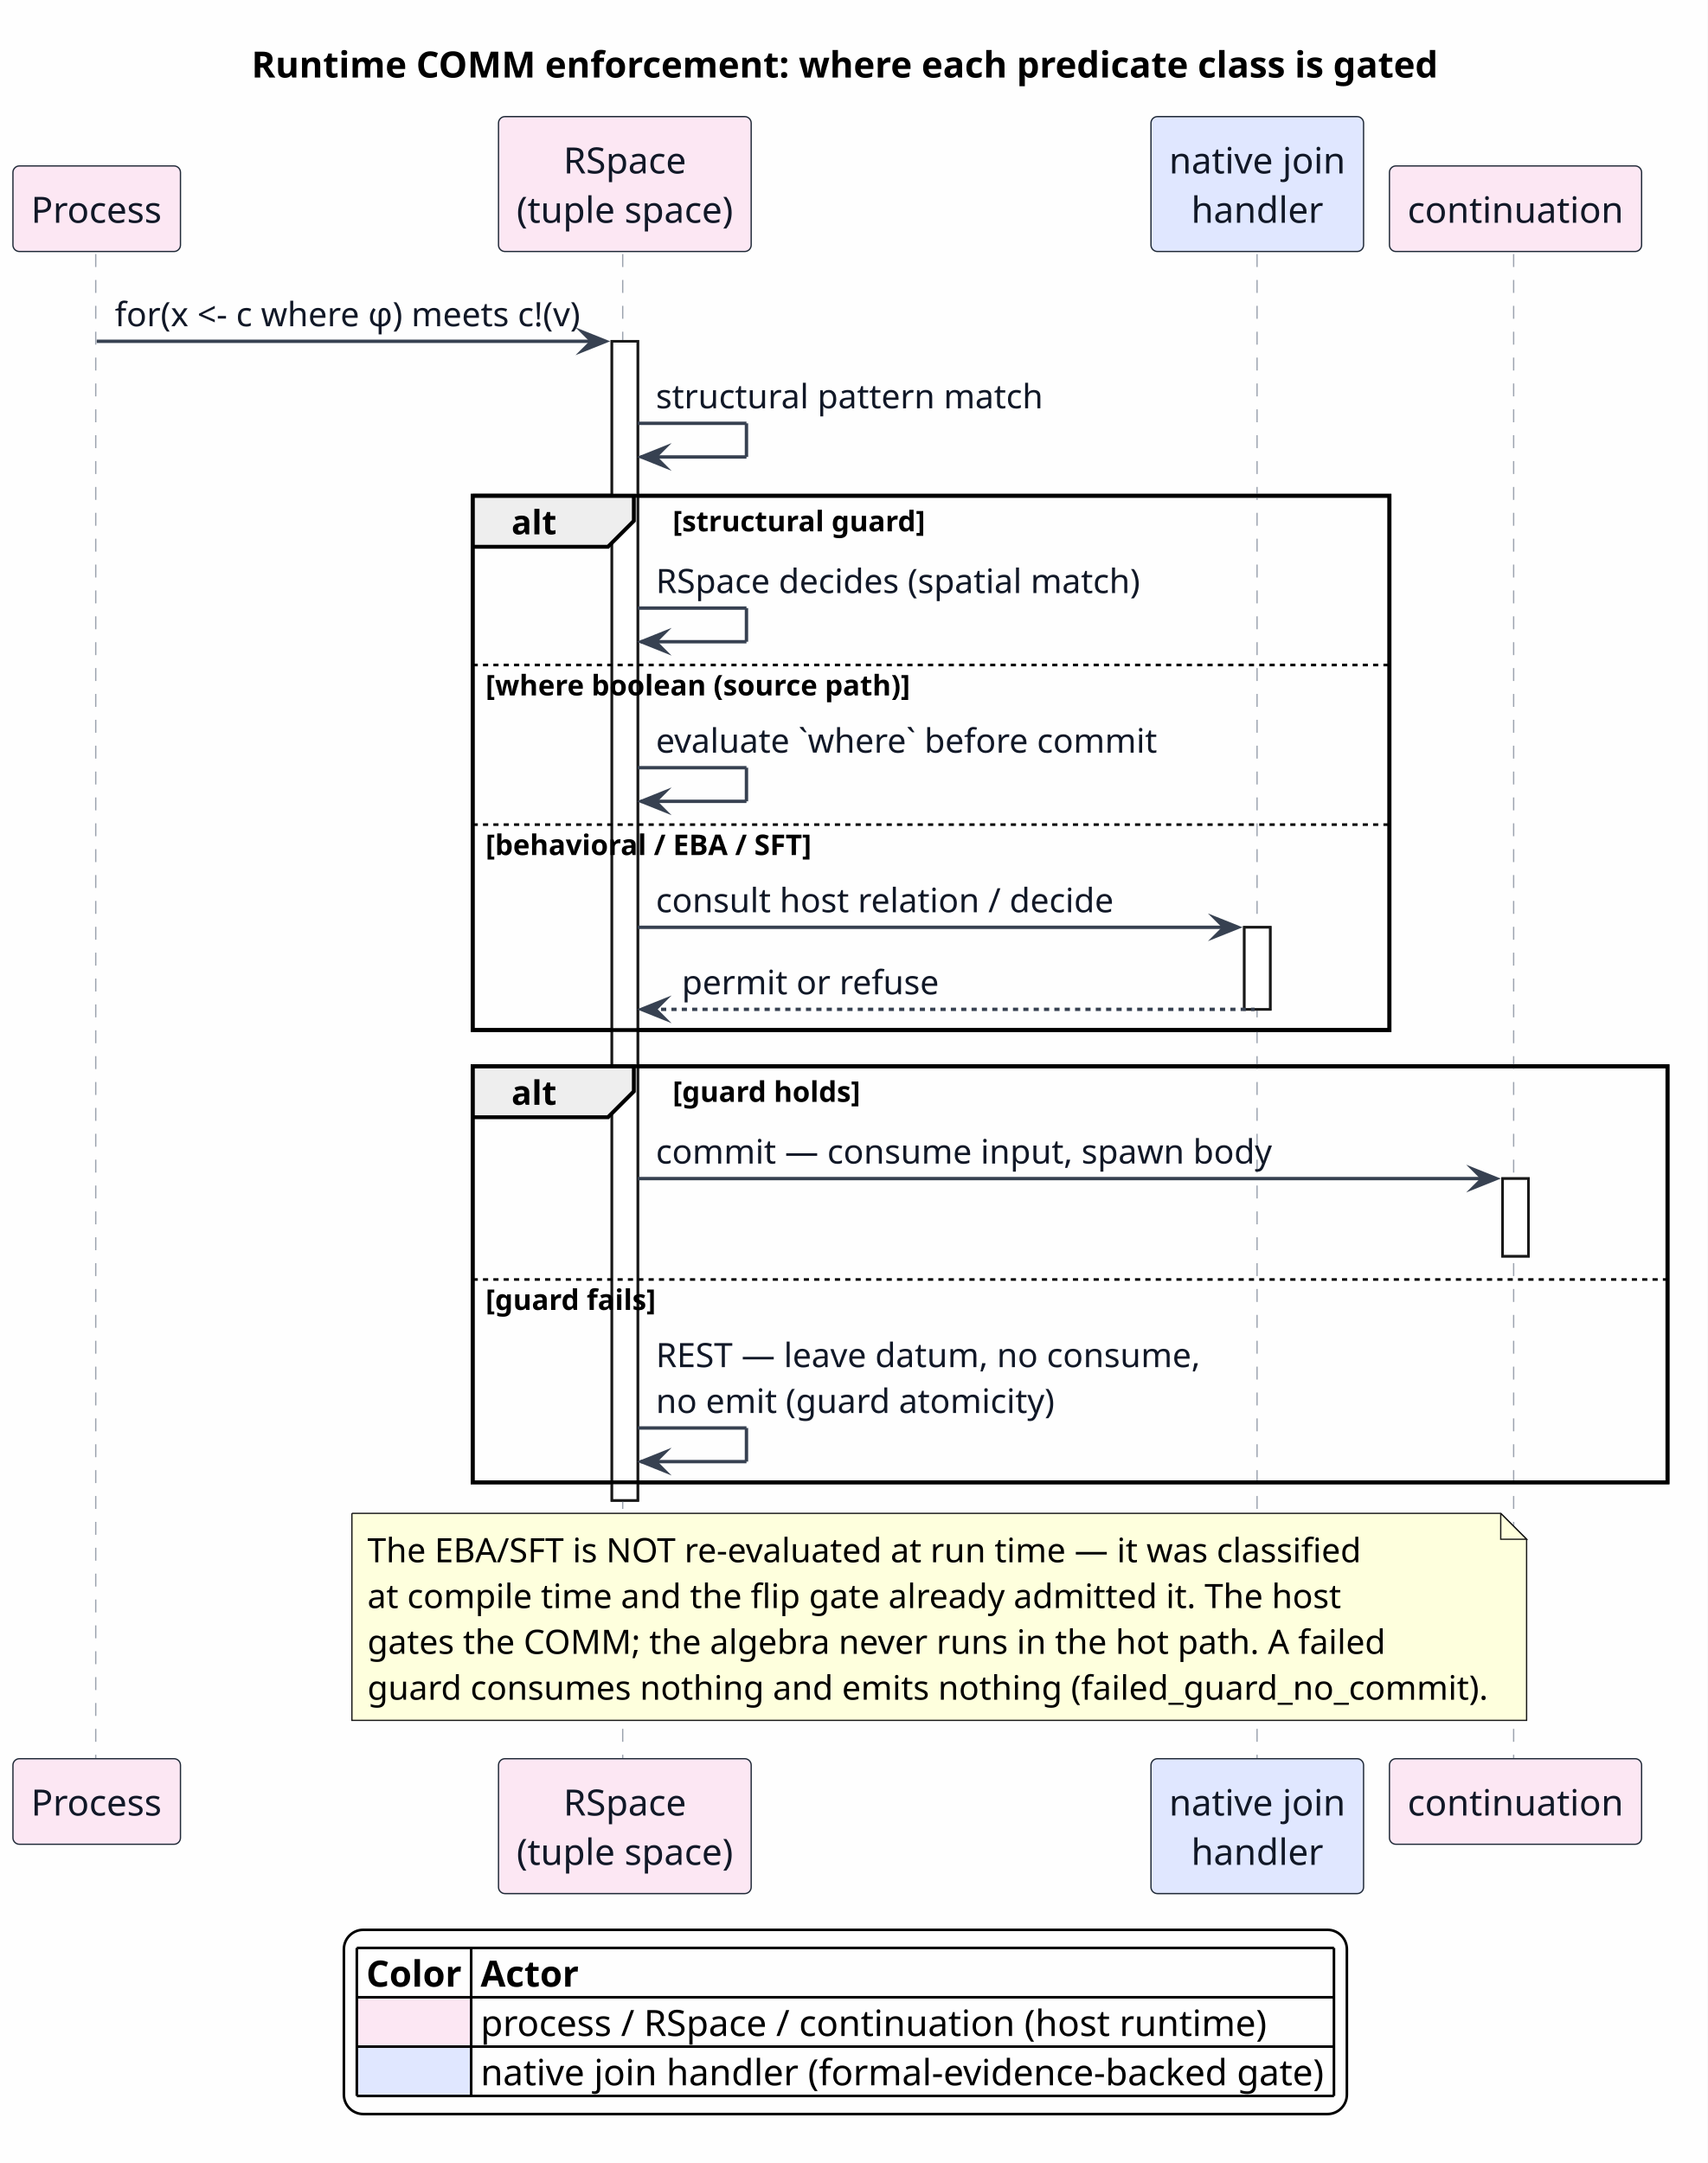
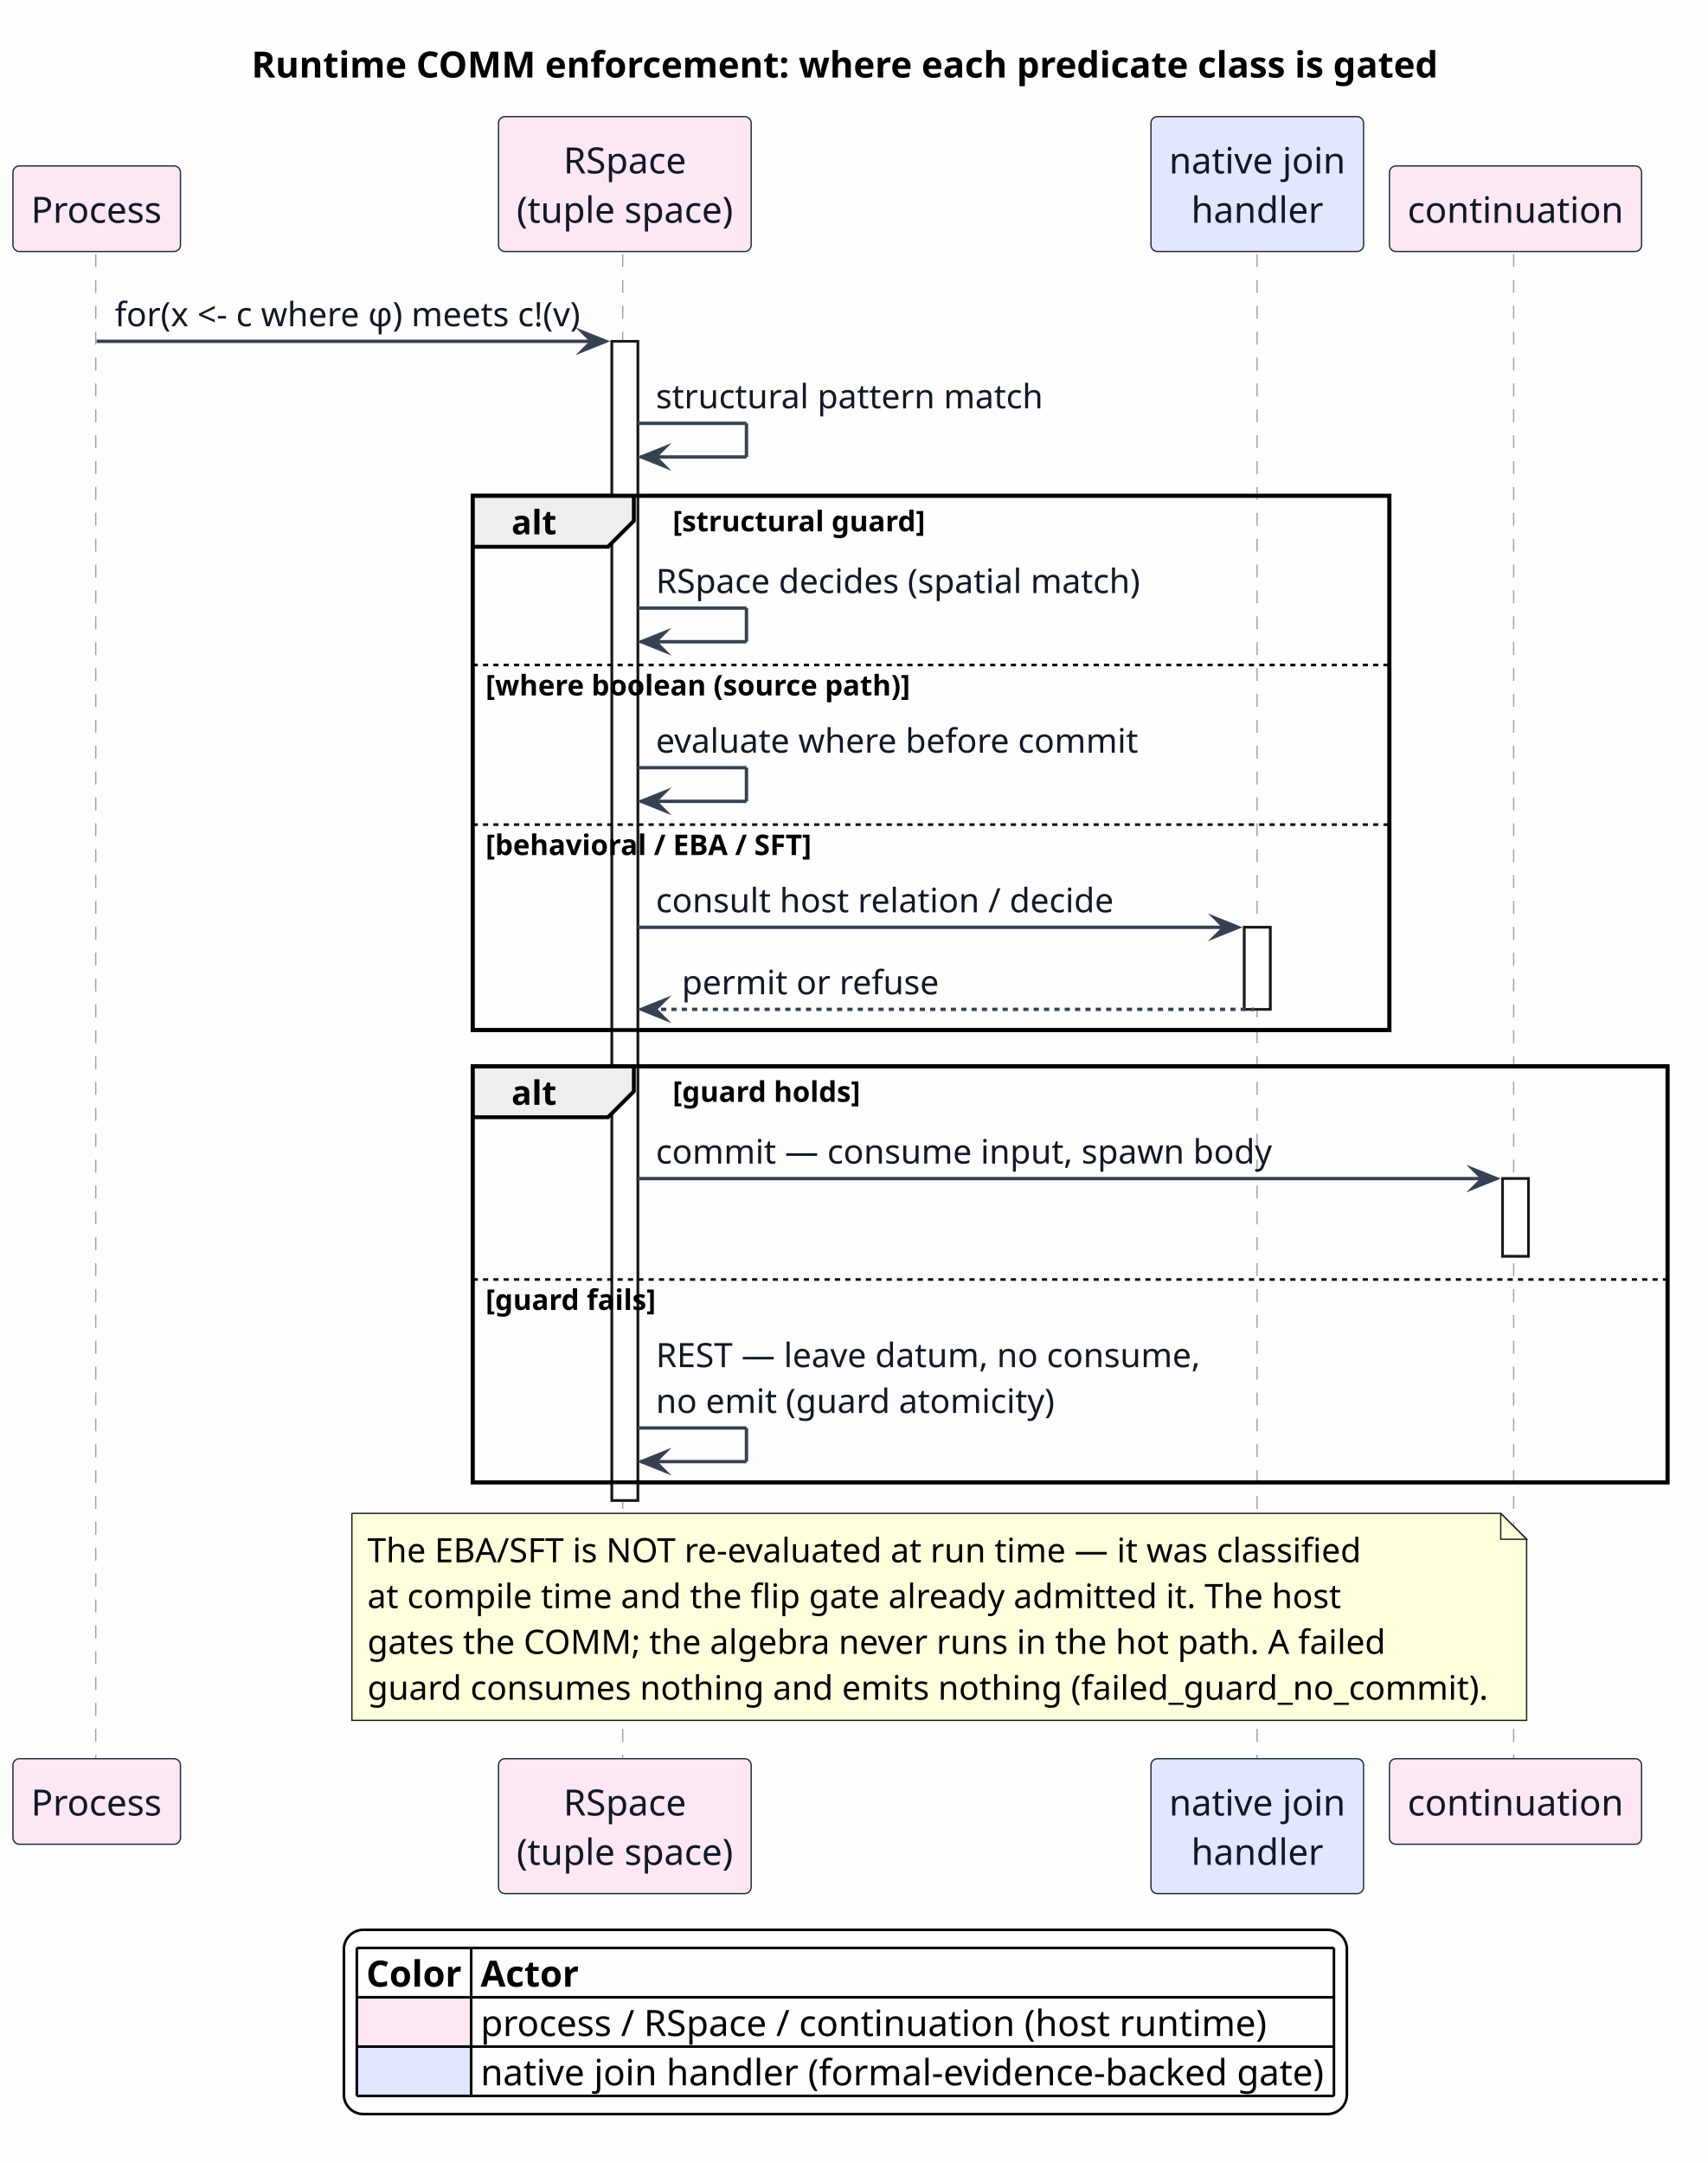
<svg xmlns="http://www.w3.org/2000/svg" contentStyleType="text/css" data-diagram-type="SEQUENCE" height="836px" preserveAspectRatio="none" style="width:660px;height:836px;background:#FEFEFE;" version="1.1" viewBox="0 0 660 836" width="660px" zoomAndPan="magnify">
  <defs />
  <g>
    <rect fill="#FEFEFE" height="836" style="stroke:none;stroke-width:1;" width="660" x="0" y="0" />
    <g class="title" data-source-line="1">
      <text fill="#000000" font-family="sans-serif" font-size="14" font-weight="700" lengthAdjust="spacing" textLength="459.058" x="97.193" y="29.966">Runtime COMM enforcement: where each predicate class is gated</text>
    </g>
    <g>
      <rect fill="#FFFFFF" height="448.006" style="stroke:#181818;stroke-width:1;" width="10" x="236.49" y="131.91" />
    </g>
    <g>
      <rect fill="#FFFFFF" height="31.706" style="stroke:#181818;stroke-width:1;" width="10" x="480.908" y="358.404" />
    </g>
    <g>
      <rect fill="#FFFFFF" height="30" style="stroke:#181818;stroke-width:1;" width="10" x="580.718" y="455.522" />
    </g>
    <rect fill="none" height="206.494" style="stroke:#000000;stroke-width:1.5;" width="354.326" x="182.665" y="191.616" />
    <rect fill="none" height="160.806" style="stroke:#000000;stroke-width:1.5;" width="461.78" x="182.665" y="412.11" />
    <g class="participant-lifeline" data-entity-uid="part1" data-qualified-name="P" data-source-line="14" id="part1-lifeline">
      <g>
        <rect fill="#000000" fill-opacity="0" height="582.536" width="8" x="33.375" y="98.204" />
        <line style="stroke:#9CA3AF;stroke-width:0.5;stroke-dasharray:5,5;" x1="37" x2="37" y1="98.204" y2="680.74" />
      </g>
    </g>
    <g class="participant-lifeline" data-entity-uid="part2" data-qualified-name="RS" data-source-line="15" id="part2-lifeline">
      <g>
        <rect fill="#000000" fill-opacity="0" height="582.536" width="8" x="237.49" y="98.204" />
        <line style="stroke:#9CA3AF;stroke-width:0.5;stroke-dasharray:5,5;" x1="240.665" x2="240.665" y1="98.204" y2="680.74" />
      </g>
    </g>
    <g class="participant-lifeline" data-entity-uid="part3" data-qualified-name="NJ" data-source-line="16" id="part3-lifeline">
      <g>
        <rect fill="#000000" fill-opacity="0" height="582.536" width="8" x="481.908" y="98.204" />
        <line style="stroke:#9CA3AF;stroke-width:0.5;stroke-dasharray:5,5;" x1="485.825" x2="485.825" y1="98.204" y2="680.74" />
      </g>
    </g>
    <g class="participant-lifeline" data-entity-uid="part4" data-qualified-name="K" data-source-line="17" id="part4-lifeline">
      <g>
        <rect fill="#000000" fill-opacity="0" height="582.536" width="8" x="581.718" y="98.204" />
        <line style="stroke:#9CA3AF;stroke-width:0.5;stroke-dasharray:5,5;" x1="584.991" x2="584.991" y1="98.204" y2="680.74" />
      </g>
    </g>
    <g class="participant participant-head" data-entity-uid="part1" data-qualified-name="P" data-source-line="14" id="part1-head">
      <rect fill="#FCE7F3" height="33.068" rx="2.5" ry="2.5" style="stroke:#1F2937;stroke-width:0.5;" width="64.75" x="5" y="64.136" />
      <text fill="#111827" font-family="sans-serif" font-size="14" lengthAdjust="spacing" textLength="50.75" x="12" y="86.102">Process</text>
    </g>
    <g class="participant participant-tail" data-entity-uid="part1" data-qualified-name="P" data-source-line="14" id="part1-tail">
      <rect fill="#FCE7F3" height="33.068" rx="2.5" ry="2.5" style="stroke:#1F2937;stroke-width:0.5;" width="64.75" x="5" y="679.74" />
      <text fill="#111827" font-family="sans-serif" font-size="14" lengthAdjust="spacing" textLength="50.75" x="12" y="701.706">Process</text>
    </g>
    <g class="participant participant-head" data-entity-uid="part2" data-qualified-name="RS" data-source-line="15" id="part2-head">
      <rect fill="#FCE7F3" height="52.136" rx="2.5" ry="2.5" style="stroke:#1F2937;stroke-width:0.5;" width="97.65" x="192.665" y="45.068" />
      <text fill="#111827" font-family="sans-serif" font-size="14" lengthAdjust="spacing" textLength="47.474" x="217.753" y="67.034">RSpace</text>
      <text fill="#111827" font-family="sans-serif" font-size="14" lengthAdjust="spacing" textLength="83.65" x="199.665" y="86.102">(tuple space)</text>
    </g>
    <g class="participant participant-tail" data-entity-uid="part2" data-qualified-name="RS" data-source-line="15" id="part2-tail">
      <rect fill="#FCE7F3" height="52.136" rx="2.5" ry="2.5" style="stroke:#1F2937;stroke-width:0.5;" width="97.65" x="192.665" y="679.74" />
      <text fill="#111827" font-family="sans-serif" font-size="14" lengthAdjust="spacing" textLength="47.474" x="217.753" y="701.706">RSpace</text>
      <text fill="#111827" font-family="sans-serif" font-size="14" lengthAdjust="spacing" textLength="83.65" x="199.665" y="720.774">(tuple space)</text>
    </g>
    <g class="participant participant-head" data-entity-uid="part3" data-qualified-name="NJ" data-source-line="16" id="part3-head">
      <rect fill="#E0E7FF" height="52.136" rx="2.5" ry="2.5" style="stroke:#1F2937;stroke-width:0.5;" width="82.166" x="444.825" y="45.068" />
      <text fill="#111827" font-family="sans-serif" font-size="14" lengthAdjust="spacing" textLength="68.166" x="451.825" y="67.034">native join</text>
      <text fill="#111827" font-family="sans-serif" font-size="14" lengthAdjust="spacing" textLength="51.058" x="460.379" y="86.102">handler</text>
    </g>
    <g class="participant participant-tail" data-entity-uid="part3" data-qualified-name="NJ" data-source-line="16" id="part3-tail">
      <rect fill="#E0E7FF" height="52.136" rx="2.5" ry="2.5" style="stroke:#1F2937;stroke-width:0.5;" width="82.166" x="444.825" y="679.74" />
      <text fill="#111827" font-family="sans-serif" font-size="14" lengthAdjust="spacing" textLength="68.166" x="451.825" y="701.706">native join</text>
      <text fill="#111827" font-family="sans-serif" font-size="14" lengthAdjust="spacing" textLength="51.058" x="460.379" y="720.774">handler</text>
    </g>
    <g class="participant participant-head" data-entity-uid="part4" data-qualified-name="K" data-source-line="17" id="part4-head">
      <rect fill="#FCE7F3" height="33.068" rx="2.5" ry="2.5" style="stroke:#1F2937;stroke-width:0.5;" width="97.454" x="536.991" y="64.136" />
      <text fill="#111827" font-family="sans-serif" font-size="14" lengthAdjust="spacing" textLength="83.454" x="543.991" y="86.102">continuation</text>
    </g>
    <g class="participant participant-tail" data-entity-uid="part4" data-qualified-name="K" data-source-line="17" id="part4-tail">
      <rect fill="#FCE7F3" height="33.068" rx="2.5" ry="2.5" style="stroke:#1F2937;stroke-width:0.5;" width="97.454" x="536.991" y="679.74" />
      <text fill="#111827" font-family="sans-serif" font-size="14" lengthAdjust="spacing" textLength="83.454" x="543.991" y="701.706">continuation</text>
    </g>
    <g>
      <rect fill="#FFFFFF" height="448.006" style="stroke:#181818;stroke-width:1;" width="10" x="236.49" y="131.91" />
    </g>
    <g>
      <rect fill="#FFFFFF" height="31.706" style="stroke:#181818;stroke-width:1;" width="10" x="480.908" y="358.404" />
    </g>
    <g>
      <rect fill="#FFFFFF" height="30" style="stroke:#181818;stroke-width:1;" width="10" x="580.718" y="455.522" />
    </g>
    <g class="message" data-entity-1="part1" data-entity-2="part2" data-source-line="19" id="msg1">
      <polygon fill="#374151" points="224.49,127.91,234.49,131.91,224.49,135.91,228.49,131.91" style="stroke:#374151;stroke-width:1;stroke-linejoin:miter;stroke-miterlimit:10;" />
      <line style="stroke:#374151;stroke-width:1.3;" x1="37.375" x2="230.49" y1="131.91" y2="131.91" />
      <text fill="#111827" font-family="sans-serif" font-size="13" lengthAdjust="spacing" textLength="180.115" x="44.375" y="126.101">for(x &lt;- c where φ) meets c!(v)</text>
    </g>
    <g class="message" data-entity-1="part2" data-entity-2="part2" data-source-line="21" id="msg2">
      <line style="stroke:#374151;stroke-width:1.3;" x1="246.49" x2="288.49" y1="163.616" y2="163.616" />
      <line style="stroke:#374151;stroke-width:1.3;" x1="288.49" x2="288.49" y1="163.616" y2="176.616" />
      <line style="stroke:#374151;stroke-width:1.3;" x1="247.49" x2="288.49" y1="176.616" y2="176.616" />
      <polygon fill="#374151" points="257.49,172.616,247.49,176.616,257.49,180.616,253.49,176.616" style="stroke:#374151;stroke-width:1;stroke-linejoin:miter;stroke-miterlimit:10;" />
      <text fill="#111827" font-family="sans-serif" font-size="13" lengthAdjust="spacing" textLength="149.89" x="253.49" y="157.807">structural pattern match</text>
    </g>
    <path d="M182.665,191.616 L244.968,191.616 L244.968,201.322 L234.968,211.322 L182.665,211.322 L182.665,191.616" fill="#EEEEEE" style="stroke:#000000;stroke-width:1.5;" />
    <rect fill="none" height="206.494" style="stroke:#000000;stroke-width:1.5;" width="354.326" x="182.665" y="191.616" />
    <text fill="#000000" font-family="sans-serif" font-size="13" font-weight="700" lengthAdjust="spacing" textLength="17.303" x="197.665" y="206.513">alt</text>
    <text fill="#000000" font-family="sans-serif" font-size="11" font-weight="700" lengthAdjust="spacing" textLength="97.448" x="259.968" y="205.375">[structural guard]</text>
    <g class="message" data-entity-1="part2" data-entity-2="part2" data-source-line="24" id="msg3">
      <line style="stroke:#374151;stroke-width:1.3;" x1="246.49" x2="288.49" y1="235.028" y2="235.028" />
      <line style="stroke:#374151;stroke-width:1.3;" x1="288.49" x2="288.49" y1="235.028" y2="248.028" />
      <line style="stroke:#374151;stroke-width:1.3;" x1="247.49" x2="288.49" y1="248.028" y2="248.028" />
      <polygon fill="#374151" points="257.49,244.028,247.49,248.028,257.49,252.028,253.49,248.028" style="stroke:#374151;stroke-width:1;stroke-linejoin:miter;stroke-miterlimit:10;" />
      <text fill="#111827" font-family="sans-serif" font-size="13" lengthAdjust="spacing" textLength="187.122" x="253.49" y="229.219">RSpace decides (spatial match)</text>
    </g>
    <line style="stroke:#000000;stroke-width:1;stroke-dasharray:2,2;" x1="182.665" x2="536.991" y1="257.028" y2="257.028" />
    <text fill="#000000" font-family="sans-serif" font-size="11" font-weight="700" lengthAdjust="spacing" textLength="164.394" x="187.665" y="268.787">[where boolean (source path)]</text>
    <g class="message" data-entity-1="part2" data-entity-2="part2" data-source-line="26" id="msg4">
      <line style="stroke:#374151;stroke-width:1.3;" x1="246.49" x2="288.49" y1="296.716" y2="296.716" />
      <line style="stroke:#374151;stroke-width:1.3;" x1="288.49" x2="288.49" y1="296.716" y2="309.716" />
      <line style="stroke:#374151;stroke-width:1.3;" x1="247.49" x2="288.49" y1="309.716" y2="309.716" />
      <polygon fill="#374151" points="257.49,305.716,247.49,309.716,257.49,313.716,253.49,309.716" style="stroke:#374151;stroke-width:1;stroke-linejoin:miter;stroke-miterlimit:10;" />
-       <text fill="#111827" font-family="sans-serif" font-size="13" lengthAdjust="spacing" textLength="194.493" x="253.49" y="290.907">evaluate `where` before commit</text>
+       <text fill="#111827" font-family="sans-serif" font-size="13" lengthAdjust="spacing" textLength="187.187" x="253.49" y="290.907">evaluate where before commit</text>
    </g>
    <line style="stroke:#000000;stroke-width:1;stroke-dasharray:2,2;" x1="182.665" x2="536.991" y1="318.716" y2="318.716" />
    <text fill="#000000" font-family="sans-serif" font-size="11" font-weight="700" lengthAdjust="spacing" textLength="125.872" x="187.665" y="330.475">[behavioral / EBA / SFT]</text>
    <g class="message" data-entity-1="part2" data-entity-2="part3" data-source-line="28" id="msg5">
      <polygon fill="#374151" points="468.908,354.404,478.908,358.404,468.908,362.404,472.908,358.404" style="stroke:#374151;stroke-width:1;stroke-linejoin:miter;stroke-miterlimit:10;" />
      <line style="stroke:#374151;stroke-width:1.3;" x1="246.49" x2="474.908" y1="358.404" y2="358.404" />
      <text fill="#111827" font-family="sans-serif" font-size="13" lengthAdjust="spacing" textLength="177.164" x="253.49" y="352.595">consult host relation / decide</text>
    </g>
    <g class="message" data-entity-1="part3" data-entity-2="part2" data-source-line="30" id="msg6">
      <polygon fill="#374151" points="257.49,386.11,247.49,390.11,257.49,394.11,253.49,390.11" style="stroke:#374151;stroke-width:1;stroke-linejoin:miter;stroke-miterlimit:10;" />
      <line style="stroke:#374151;stroke-width:1.3;stroke-dasharray:2,2;" x1="251.49" x2="484.908" y1="390.11" y2="390.11" />
      <text fill="#111827" font-family="sans-serif" font-size="13" lengthAdjust="spacing" textLength="99.658" x="263.49" y="384.301">permit or refuse</text>
    </g>
    <path d="M182.665,412.11 L244.968,412.11 L244.968,421.816 L234.968,431.816 L182.665,431.816 L182.665,412.11" fill="#EEEEEE" style="stroke:#000000;stroke-width:1.5;" />
    <rect fill="none" height="160.806" style="stroke:#000000;stroke-width:1.5;" width="461.78" x="182.665" y="412.11" />
    <text fill="#000000" font-family="sans-serif" font-size="13" font-weight="700" lengthAdjust="spacing" textLength="17.303" x="197.665" y="427.007">alt</text>
    <text fill="#000000" font-family="sans-serif" font-size="11" font-weight="700" lengthAdjust="spacing" textLength="72.478" x="259.968" y="425.869">[guard holds]</text>
    <g class="message" data-entity-1="part2" data-entity-2="part4" data-source-line="35" id="msg7">
      <polygon fill="#374151" points="568.718,451.522,578.718,455.522,568.718,459.522,572.718,455.522" style="stroke:#374151;stroke-width:1;stroke-linejoin:miter;stroke-miterlimit:10;" />
      <line style="stroke:#374151;stroke-width:1.3;" x1="246.49" x2="574.718" y1="455.522" y2="455.522" />
      <text fill="#111827" font-family="sans-serif" font-size="13" lengthAdjust="spacing" textLength="238.095" x="253.49" y="449.713">commit — consume input, spawn body</text>
    </g>
    <line style="stroke:#000000;stroke-width:1;stroke-dasharray:2,2;" x1="182.665" x2="644.445" y1="494.522" y2="494.522" />
    <text fill="#000000" font-family="sans-serif" font-size="11" font-weight="700" lengthAdjust="spacing" textLength="65.636" x="187.665" y="506.281">[guard fails]</text>
    <g class="message" data-entity-1="part2" data-entity-2="part2" data-source-line="39" id="msg8">
      <line style="stroke:#374151;stroke-width:1.3;" x1="246.49" x2="288.49" y1="551.916" y2="551.916" />
      <line style="stroke:#374151;stroke-width:1.3;" x1="288.49" x2="288.49" y1="551.916" y2="564.916" />
      <line style="stroke:#374151;stroke-width:1.3;" x1="247.49" x2="288.49" y1="564.916" y2="564.916" />
      <polygon fill="#374151" points="257.49,560.916,247.49,564.916,257.49,568.916,253.49,564.916" style="stroke:#374151;stroke-width:1;stroke-linejoin:miter;stroke-miterlimit:10;" />
      <text fill="#111827" font-family="sans-serif" font-size="13" lengthAdjust="spacing" textLength="210.418" x="253.49" y="528.401">REST — leave datum, no consume,</text>
      <text fill="#111827" font-family="sans-serif" font-size="13" lengthAdjust="spacing" textLength="154.336" x="253.49" y="546.107">no emit (guard atomicity)</text>
    </g>
    <path d="M136,584.916 L136,664.916 L590,664.916 L590,594.916 L580,584.916 L136,584.916" fill="#FEFFDD" style="stroke:#181818;stroke-width:0.5;" />
    <path d="M580,584.916 L580,594.916 L590,594.916 L580,584.916" fill="#FEFFDD" style="stroke:#181818;stroke-width:0.5;" />
    <text fill="#000000" font-family="sans-serif" font-size="13" lengthAdjust="spacing" textLength="384.956" x="142" y="603.813">The EBA/SFT is NOT re-evaluated at run time — it was classified</text>
    <text fill="#000000" font-family="sans-serif" font-size="13" lengthAdjust="spacing" textLength="376.584" x="142" y="621.519">at compile time and the flip gate already admitted it. The host</text>
    <text fill="#000000" font-family="sans-serif" font-size="13" lengthAdjust="spacing" textLength="394.264" x="142" y="639.225">gates the COMM; the algebra never runs in the hot path. A failed</text>
    <text fill="#000000" font-family="sans-serif" font-size="13" lengthAdjust="spacing" textLength="433.628" x="142" y="656.931">guard consumes nothing and emits nothing (failed_guard_no_commit).</text>
    <g class="legend" data-source-line="50">
      <rect fill="none" height="71.204" rx="7.5" ry="7.5" style="stroke:#000000;stroke-width:1;" width="387.634" x="132.905" y="745.875" />
      <text fill="#000000" font-family="sans-serif" font-size="14" font-weight="700" lengthAdjust="spacing" textLength="36.918" x="141.545" y="767.841">Color</text>
      <text fill="#000000" font-family="sans-serif" font-size="14" font-weight="700" lengthAdjust="spacing" textLength="37.996" x="185.743" y="767.841">Actor</text>
      <rect fill="#FCE7F3" height="19.068" style="stroke:none;stroke-width:1;" width="44.198" x="137.905" y="771.943" />
      <text fill="#000000" font-family="sans-serif" font-size="14" lengthAdjust="spacing" textLength="3.64" x="137.905" y="786.909"> </text>
      <text fill="#000000" font-family="sans-serif" font-size="14" lengthAdjust="spacing" textLength="304.093" x="185.743" y="786.909">process / RSpace / continuation (host runtime)</text>
      <rect fill="#E0E7FF" height="19.068" style="stroke:none;stroke-width:1;" width="44.198" x="137.905" y="791.011" />
      <text fill="#000000" font-family="sans-serif" font-size="14" lengthAdjust="spacing" textLength="3.64" x="137.905" y="805.977"> </text>
      <text fill="#000000" font-family="sans-serif" font-size="14" lengthAdjust="spacing" textLength="326.157" x="185.743" y="805.977">native join handler (formal-evidence-backed gate)</text>
      <line style="stroke:#000000;stroke-width:1;" x1="137.905" x2="515.54" y1="752.875" y2="752.875" />
      <line style="stroke:#000000;stroke-width:1;" x1="137.905" x2="515.54" y1="771.943" y2="771.943" />
      <line style="stroke:#000000;stroke-width:1;" x1="137.905" x2="515.54" y1="791.011" y2="791.011" />
      <line style="stroke:#000000;stroke-width:1;" x1="137.905" x2="515.54" y1="810.079" y2="810.079" />
      <line style="stroke:#000000;stroke-width:1;" x1="137.905" x2="137.905" y1="752.875" y2="810.079" />
      <line style="stroke:#000000;stroke-width:1;" x1="182.103" x2="182.103" y1="752.875" y2="810.079" />
      <line style="stroke:#000000;stroke-width:1;" x1="515.54" x2="515.54" y1="752.875" y2="810.079" />
    </g>
  </g>
</svg>
